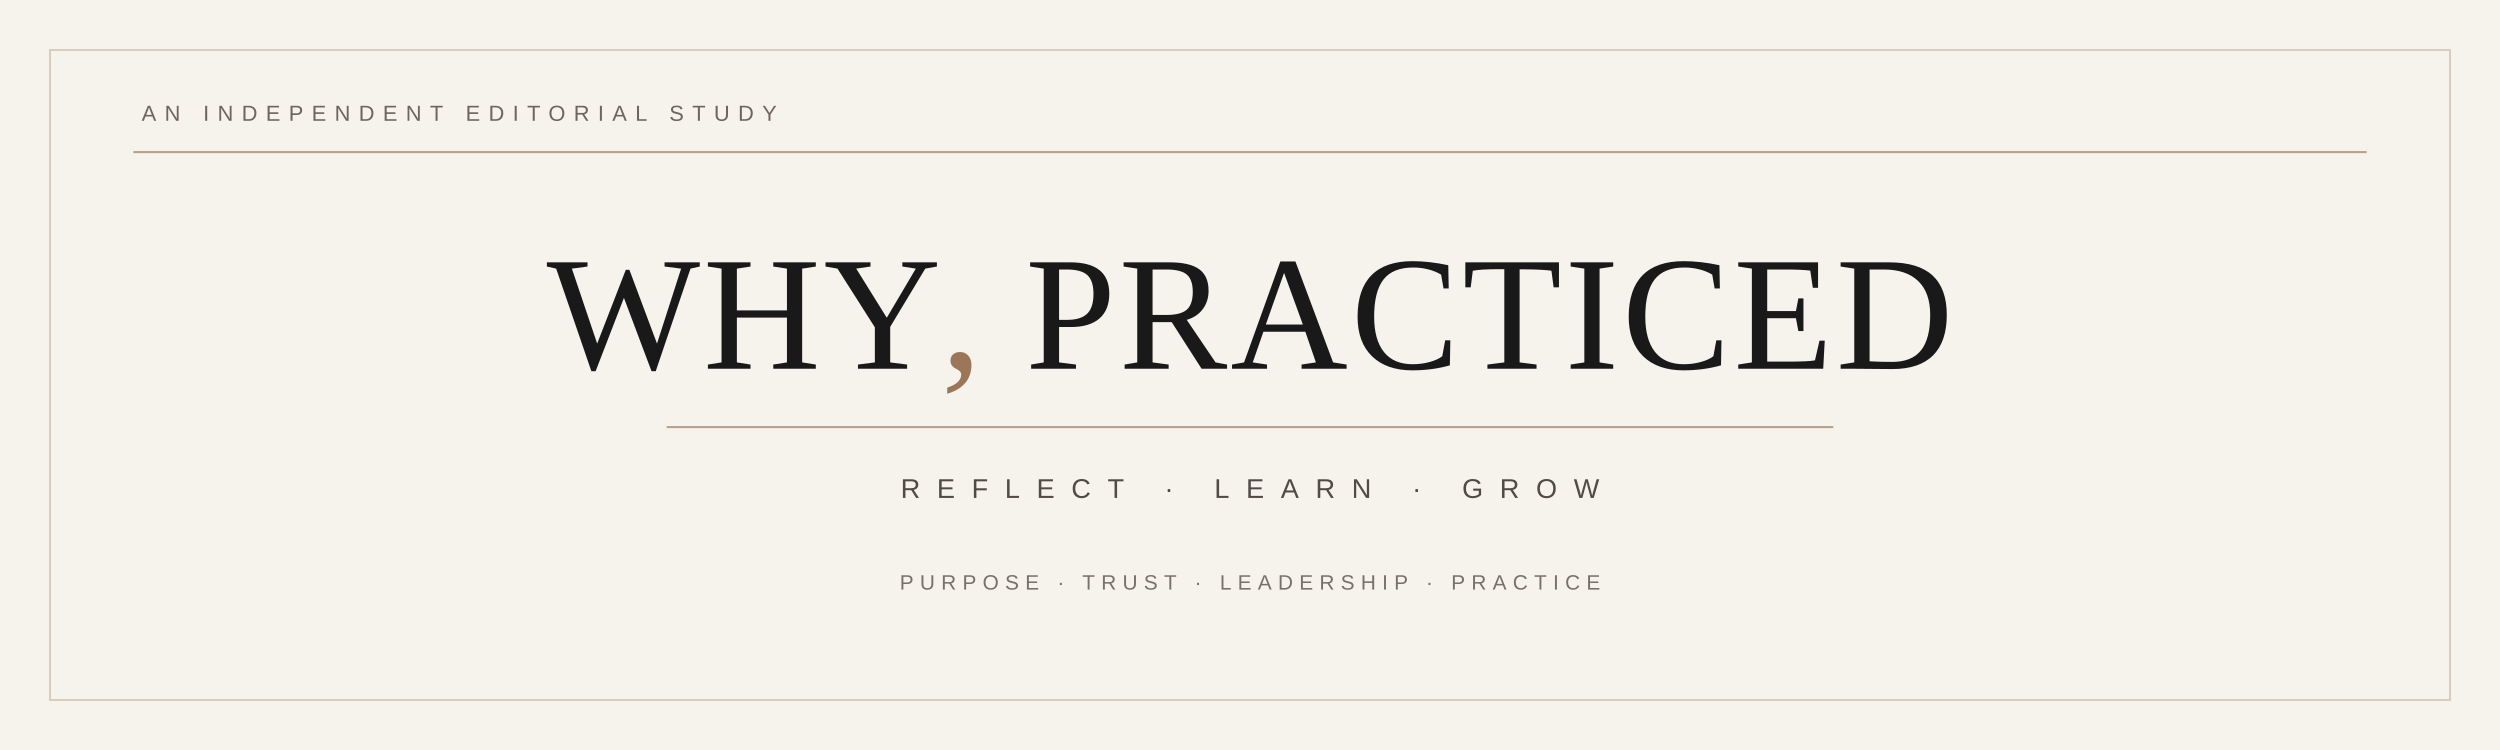
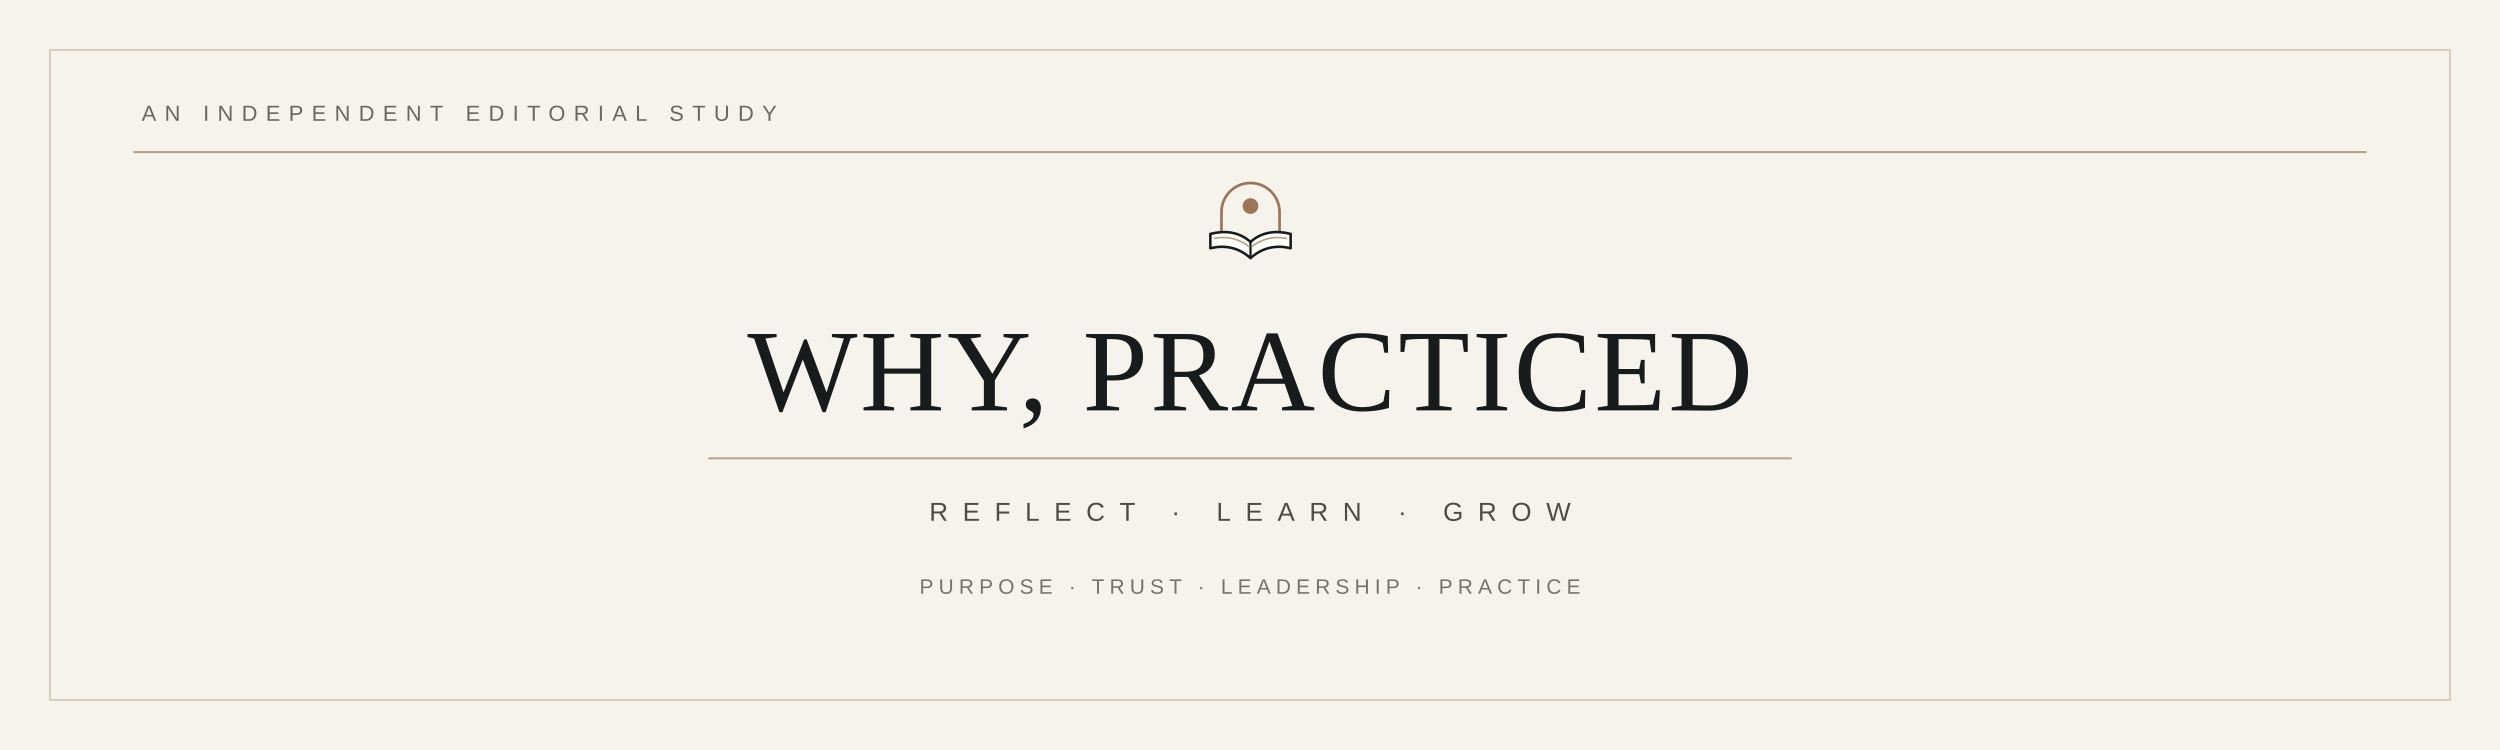
<svg xmlns="http://www.w3.org/2000/svg" width="1200" height="360" viewBox="0 0 1200 360" role="img" aria-labelledby="title desc">
  <rect width="1200" height="360" fill="#F6F3EC" />
  <rect x="24" y="24" width="1152" height="312" fill="none" stroke="#D8CDBF" stroke-width="1" />
  <text x="68" y="58" fill="#6D665F" font-family="Arial, Helvetica, sans-serif" font-size="10.5" letter-spacing="4">AN INDEPENDENT EDITORIAL STUDY</text>
  <path d="M64 73H1136" stroke="#B9A28C" stroke-width="1" />
-   <text x="600" y="177" text-anchor="middle" fill="#191919" font-family="Georgia, 'Times New Roman', serif" font-size="78" letter-spacing="1.5">WHY<tspan fill="#9B7658">,</tspan> PRACTICED</text>
-   <path d="M320 205H880" stroke="#B9A28C" stroke-width="1" />
-   <text x="600" y="239" text-anchor="middle" fill="#514B45" font-family="Arial, Helvetica, sans-serif" font-size="13" letter-spacing="8">REFLECT  ·  LEARN  ·  GROW</text>
-   <text x="600" y="283" text-anchor="middle" fill="#77716A" font-family="Arial, Helvetica, sans-serif" font-size="10" letter-spacing="3">PURPOSE · TRUST · LEADERSHIP · PRACTICE</text>
+   <g transform="translate(574 78) scale(.82)">
+     <path d="M15 43V29A17 17 0 0 1 49 29V43" fill="none" stroke="#9B7658" stroke-width="1.6" stroke-linecap="round" />
+     <circle cx="32" cy="25.5" r="4.6" fill="#9B7658" />
+     <path d="M32 46.5C25.4 40.6 17.2 39.6 8.5 41.8V50.2C17.1 48.1 25.2 49.8 32 56C38.8 49.8 46.9 48.1 55.5 50.2V41.8C46.8 39.6 38.6 40.6 32 46.5Z" fill="#FFFEFA" stroke="#171B1B" stroke-width="1.5" stroke-linejoin="round" />
+     <path d="M32 46.5V55.5" fill="none" stroke="#171B1B" stroke-width="1.35" stroke-linecap="round" />
+     <path d="M11 44.4C18.5 42.9 25.4 44.8 31 49.1M53 44.4C45.5 42.9 38.6 44.8 33 49.1" fill="none" stroke="#B9A28C" stroke-width="1" stroke-linecap="round" />
+   </g>
+   <text x="600" y="197" text-anchor="middle" fill="#171B1B" font-family="Georgia, 'Times New Roman', serif" font-size="56" letter-spacing="1.3" textLength="650" lengthAdjust="spacingAndGlyphs">WHY, PRACTICED</text>
+   <path d="M340 220H860" stroke="#B9A28C" stroke-width="1" />
+   <text x="600" y="250" text-anchor="middle" fill="#514B45" font-family="Arial, Helvetica, sans-serif" font-size="12.5" letter-spacing="7">REFLECT · LEARN · GROW</text>
+   <text x="600" y="285" text-anchor="middle" fill="#77716A" font-family="Arial, Helvetica, sans-serif" font-size="10" letter-spacing="2.5">PURPOSE · TRUST · LEADERSHIP · PRACTICE</text>
</svg>
